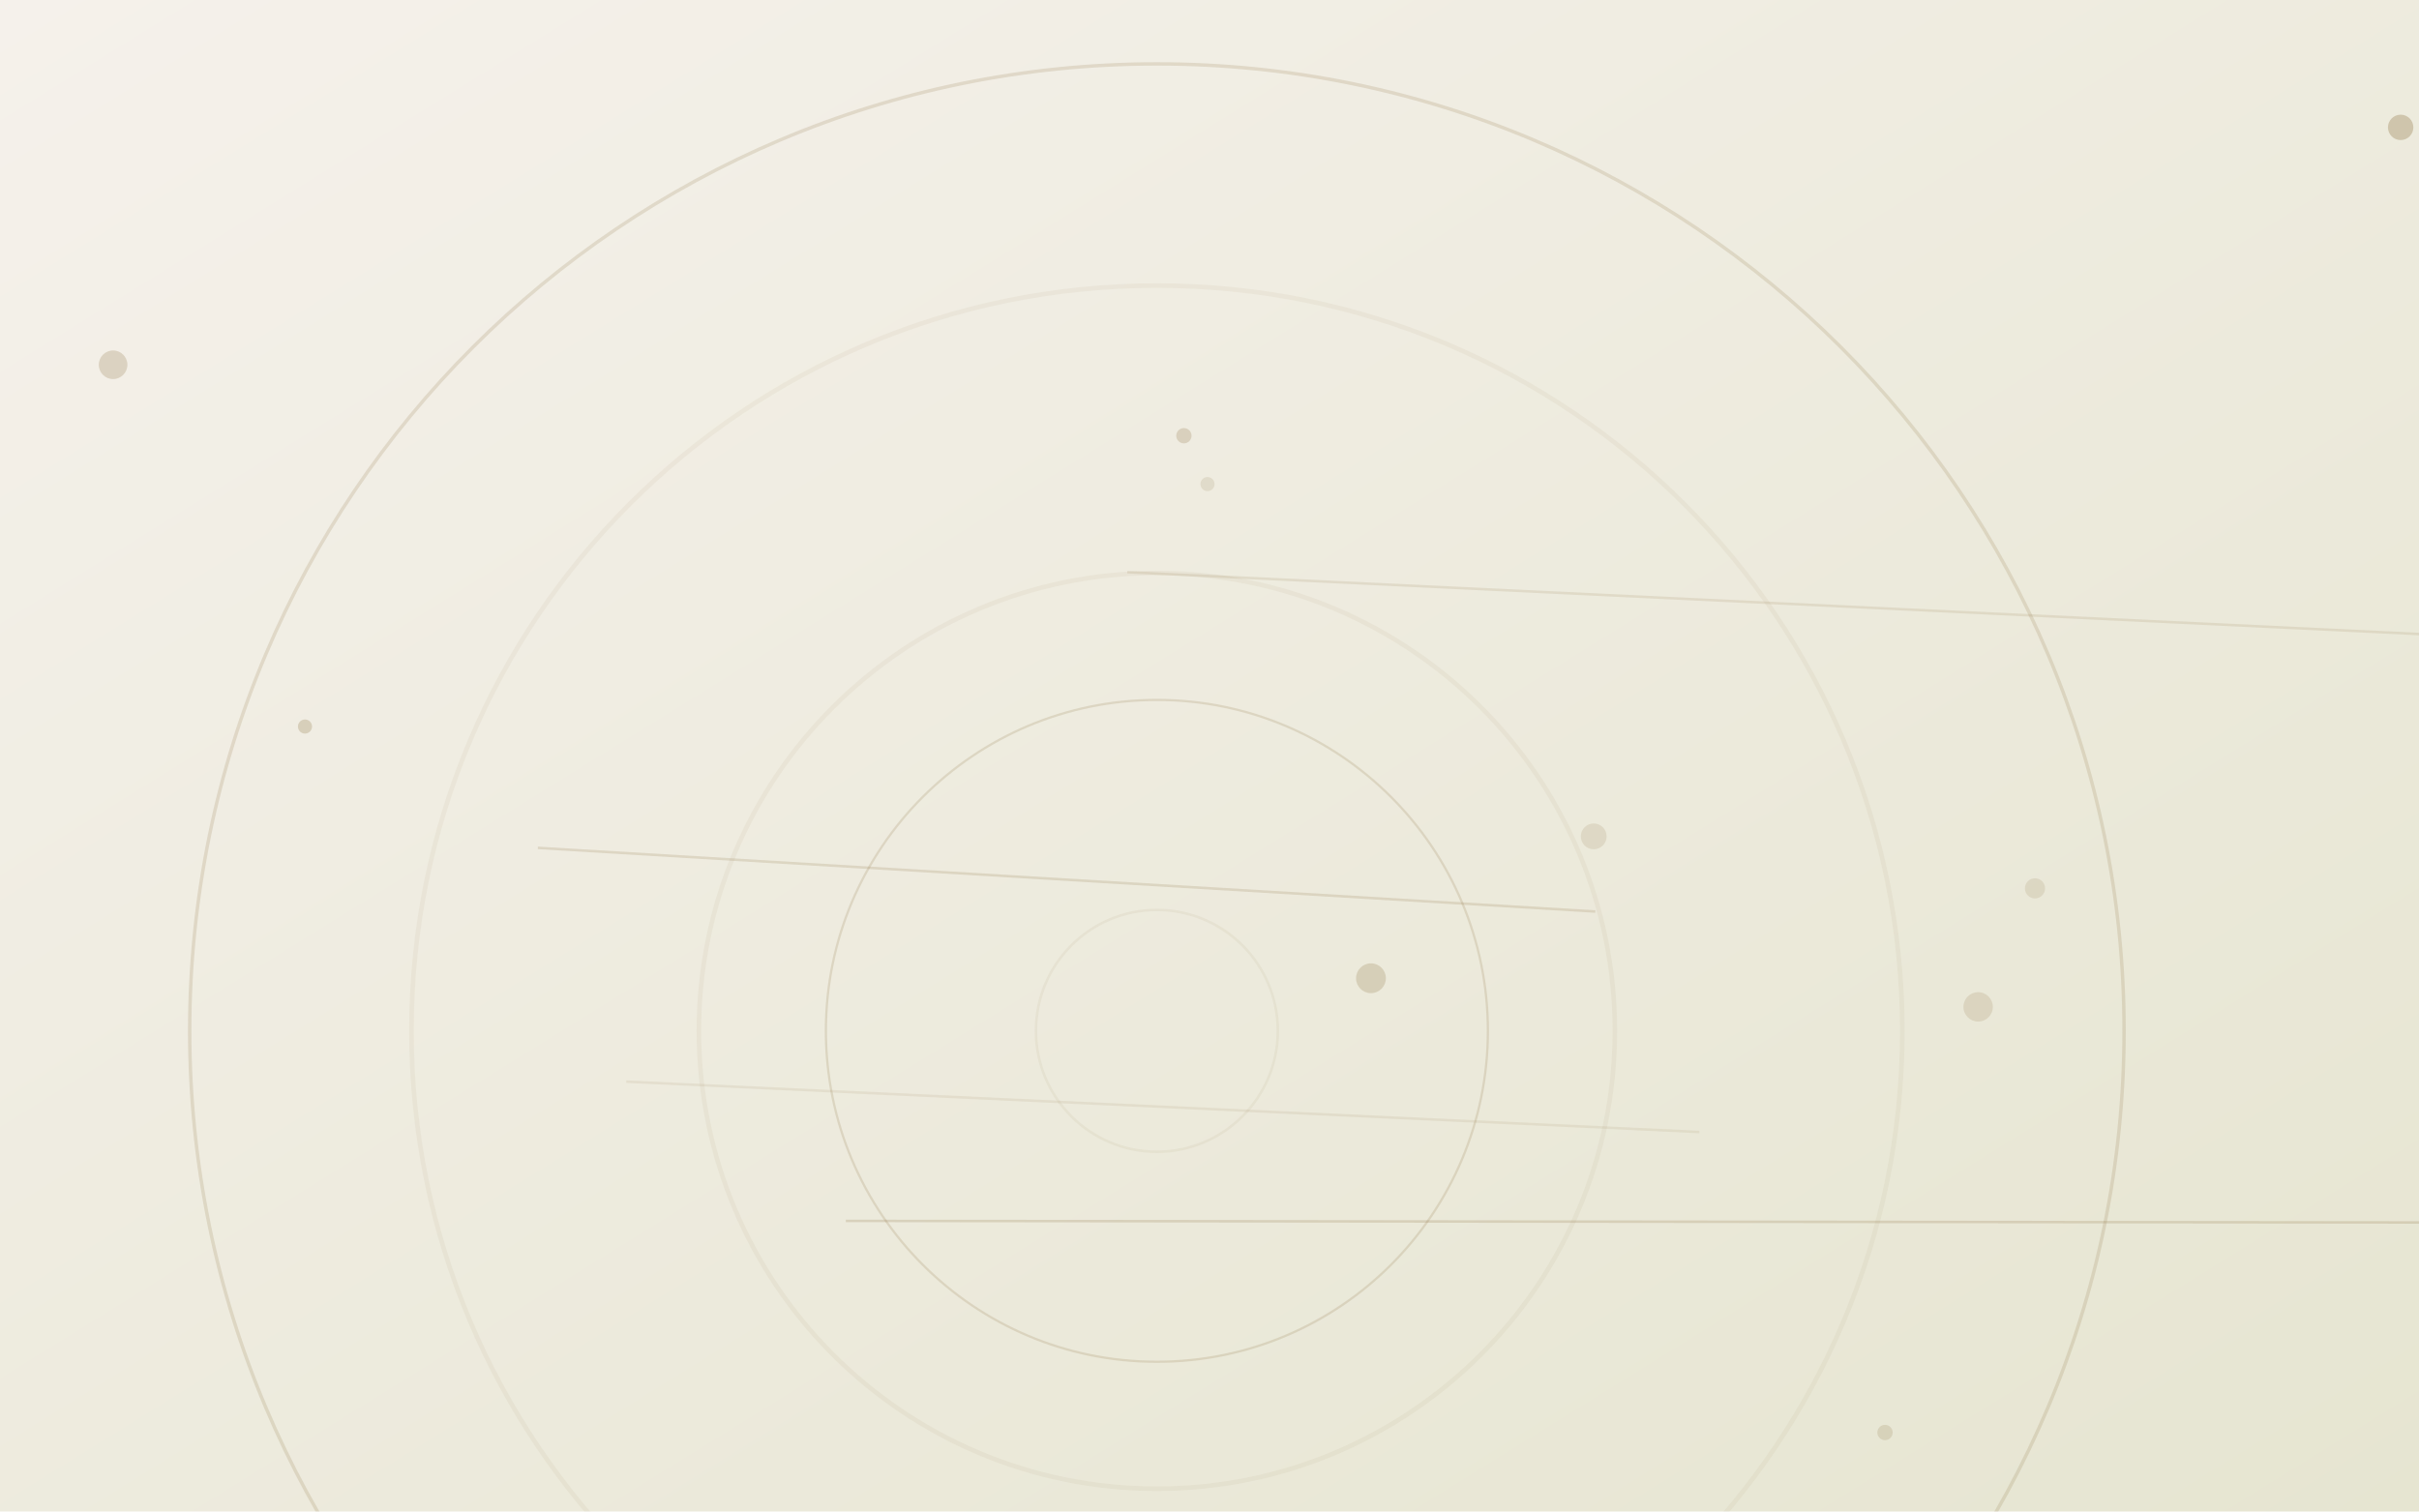
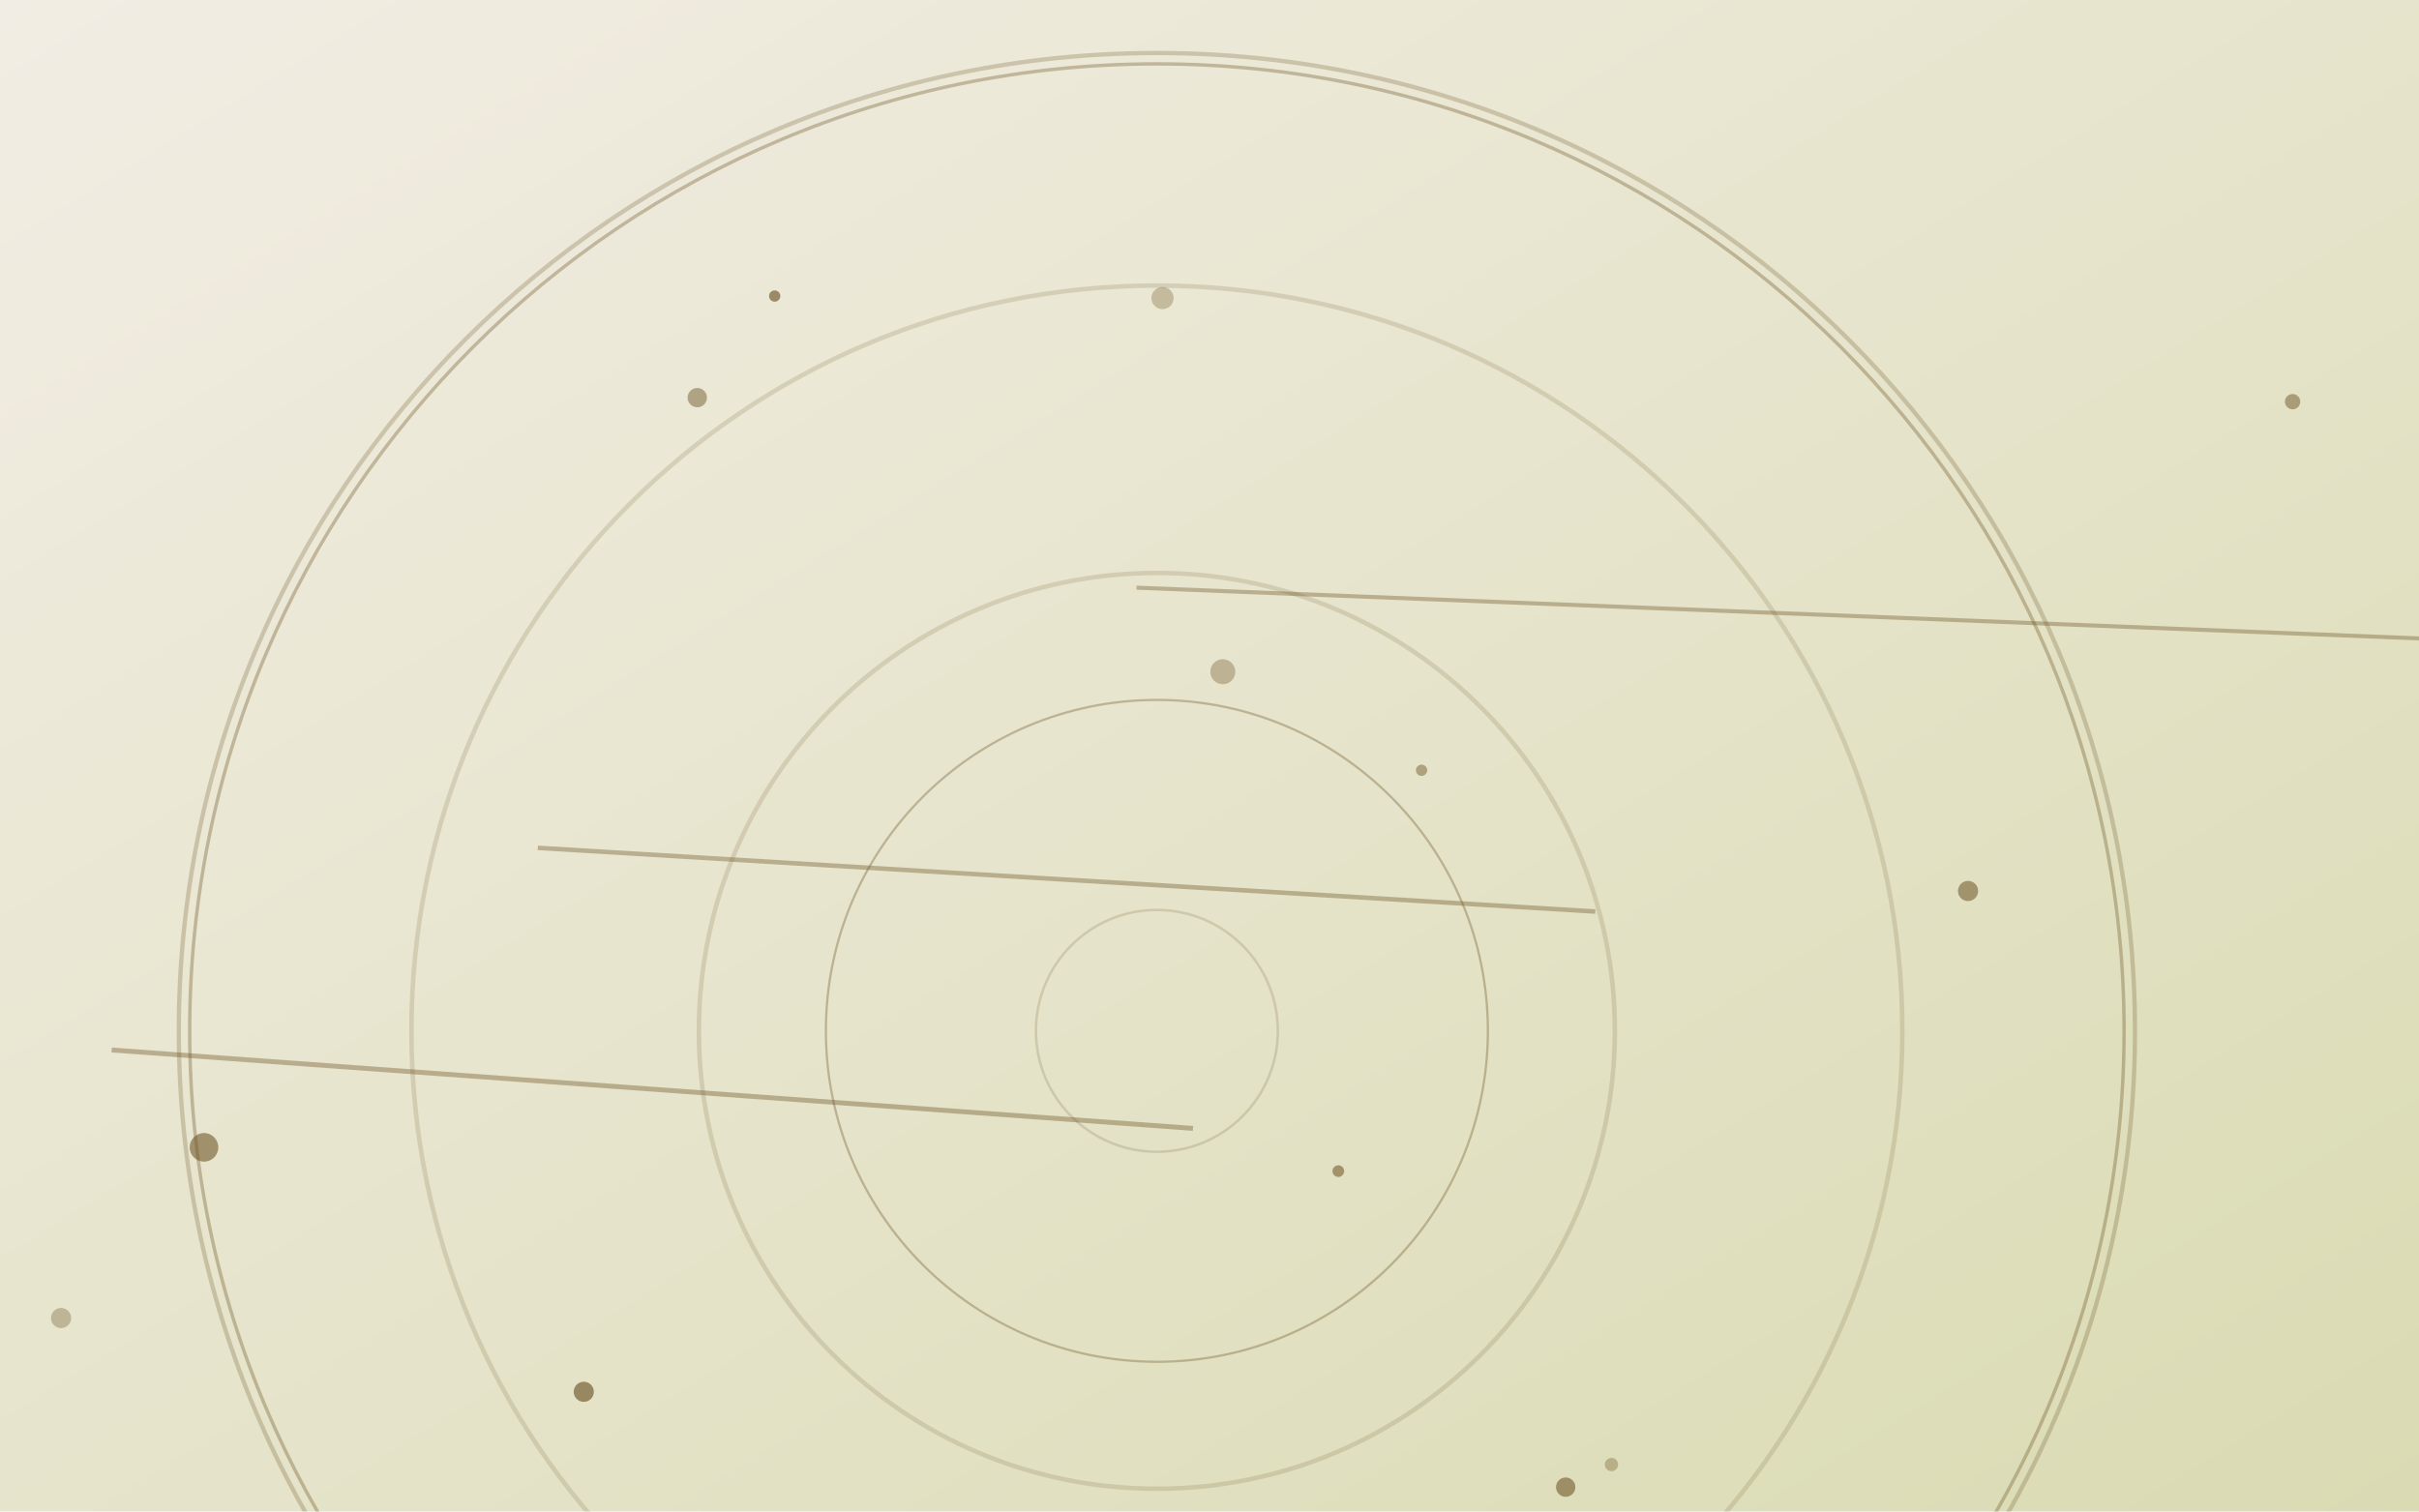
<svg xmlns="http://www.w3.org/2000/svg" viewBox="0 0 1200 750" width="1200" height="750" role="img" aria-label="">
  <defs>
    <linearGradient id="g" x1="0" y1="0" x2="1" y2="1">
-       <stop offset="0" stop-color="hsl(39 32% 94%)" />
-       <stop offset="1" stop-color="hsl(57 30% 86%)" />
+       <stop offset="0" stop-color="hsl(39 34% 92%)" />
+       <stop offset="1" stop-color="hsl(61 36% 78%)" />
    </linearGradient>
    <clipPath id="c">
      <rect width="1200" height="750" />
    </clipPath>
  </defs>
  <rect width="1200" height="750" fill="url(#g)" />
  <g clip-path="url(#c)">
-     <circle cx="573.9" cy="511.5" r="60.0" fill="none" stroke="hsl(39 34% 42%)" stroke-width="1.26" opacity="0.078" />
-     <circle cx="573.9" cy="511.5" r="164.2" fill="none" stroke="hsl(39 34% 42%)" stroke-width="1.12" opacity="0.189" />
-     <circle cx="573.9" cy="511.5" r="227.2" fill="none" stroke="hsl(39 34% 42%)" stroke-width="2.25" opacity="0.068" />
-     <circle cx="573.9" cy="511.5" r="369.8" fill="none" stroke="hsl(39 34% 42%)" stroke-width="2.26" opacity="0.069" />
-     <circle cx="573.9" cy="511.5" r="479.8" fill="none" stroke="hsl(39 34% 42%)" stroke-width="1.69" opacity="0.185" />
-     <line x1="310.7" y1="536.7" x2="843.0" y2="561.7" stroke="hsl(39 34% 42%)" stroke-width="1.25" opacity="0.113" />
-     <line x1="559.2" y1="283.9" x2="1329.2" y2="320.8" stroke="hsl(39 34% 42%)" stroke-width="1.25" opacity="0.148" />
-     <line x1="419.6" y1="605.8" x2="1225.0" y2="606.6" stroke="hsl(39 34% 42%)" stroke-width="1.25" opacity="0.217" />
-     <line x1="266.8" y1="420.7" x2="791.4" y2="452.3" stroke="hsl(39 34% 42%)" stroke-width="1.25" opacity="0.192" />
-     <circle cx="790.6" cy="415.0" r="6.4" fill="hsl(39 34% 42%)" opacity="0.156" />
-     <circle cx="935.1" cy="710.8" r="3.8" fill="hsl(39 34% 42%)" opacity="0.192" />
-     <circle cx="680.1" cy="485.4" r="7.4" fill="hsl(39 34% 42%)" opacity="0.231" />
-     <circle cx="981.3" cy="499.6" r="7.3" fill="hsl(39 34% 42%)" opacity="0.174" />
-     <circle cx="151.3" cy="360.5" r="3.5" fill="hsl(39 34% 42%)" opacity="0.259" />
-     <circle cx="56.1" cy="181.0" r="7.1" fill="hsl(39 34% 42%)" opacity="0.239" />
-     <circle cx="1190.9" cy="63.2" r="6.3" fill="hsl(39 34% 42%)" opacity="0.326" />
-     <circle cx="1009.5" cy="440.8" r="5.0" fill="hsl(39 34% 42%)" opacity="0.153" />
-     <circle cx="587.3" cy="216.2" r="3.8" fill="hsl(39 34% 42%)" opacity="0.231" />
-     <circle cx="599.0" cy="240.2" r="3.5" fill="hsl(39 34% 42%)" opacity="0.150" />
+     <circle cx="573.9" cy="511.5" r="60.0" fill="none" stroke="hsl(39 46% 30%)" stroke-width="1.26" opacity="0.188" />
+     <circle cx="573.9" cy="511.5" r="164.2" fill="none" stroke="hsl(39 46% 30%)" stroke-width="1.12" opacity="0.358" />
+     <circle cx="573.9" cy="511.5" r="227.2" fill="none" stroke="hsl(39 46% 30%)" stroke-width="2.25" opacity="0.172" />
+     <circle cx="573.9" cy="511.5" r="369.8" fill="none" stroke="hsl(39 46% 30%)" stroke-width="2.26" opacity="0.173" />
+     <circle cx="573.9" cy="511.5" r="479.8" fill="none" stroke="hsl(39 46% 30%)" stroke-width="1.69" opacity="0.353" />
+     <circle cx="573.9" cy="511.5" r="485.2" fill="none" stroke="hsl(39 46% 30%)" stroke-width="2.13" opacity="0.264" />
+     <line x1="55.4" y1="521.0" x2="591.8" y2="559.9" stroke="hsl(39 46% 30%)" stroke-width="2.41" opacity="0.400" />
+     <line x1="563.8" y1="291.6" x2="1301.5" y2="320.8" stroke="hsl(39 46% 30%)" stroke-width="2.01" opacity="0.385" />
+     <line x1="266.8" y1="420.7" x2="791.4" y2="452.3" stroke="hsl(39 46% 30%)" stroke-width="2.25" opacity="0.389" />
+     <circle cx="663.9" cy="581.1" r="2.9" fill="hsl(39 46% 30%)" opacity="0.573" />
+     <circle cx="1137.3" cy="199.3" r="3.8" fill="hsl(39 46% 30%)" opacity="0.498" />
+     <circle cx="776.7" cy="737.9" r="4.8" fill="hsl(39 46% 30%)" opacity="0.586" />
+     <circle cx="799.4" cy="726.7" r="3.3" fill="hsl(39 46% 30%)" opacity="0.344" />
+     <circle cx="576.7" cy="147.9" r="5.5" fill="hsl(39 46% 30%)" opacity="0.316" />
+     <circle cx="289.6" cy="690.6" r="5.0" fill="hsl(39 46% 30%)" opacity="0.647" />
+     <circle cx="101.2" cy="569.3" r="7.1" fill="hsl(39 46% 30%)" opacity="0.594" />
+     <circle cx="705.2" cy="382.2" r="2.8" fill="hsl(39 46% 30%)" opacity="0.471" />
+     <circle cx="345.9" cy="197.3" r="4.8" fill="hsl(39 46% 30%)" opacity="0.475" />
+     <circle cx="384.3" cy="146.9" r="2.8" fill="hsl(39 46% 30%)" opacity="0.646" />
+     <circle cx="976.3" cy="442.1" r="5.0" fill="hsl(39 46% 30%)" opacity="0.565" />
+     <circle cx="30.3" cy="654.0" r="5.0" fill="hsl(39 46% 30%)" opacity="0.340" />
+     <circle cx="606.6" cy="333.3" r="6.2" fill="hsl(39 46% 30%)" opacity="0.359" />
  </g>
</svg>
